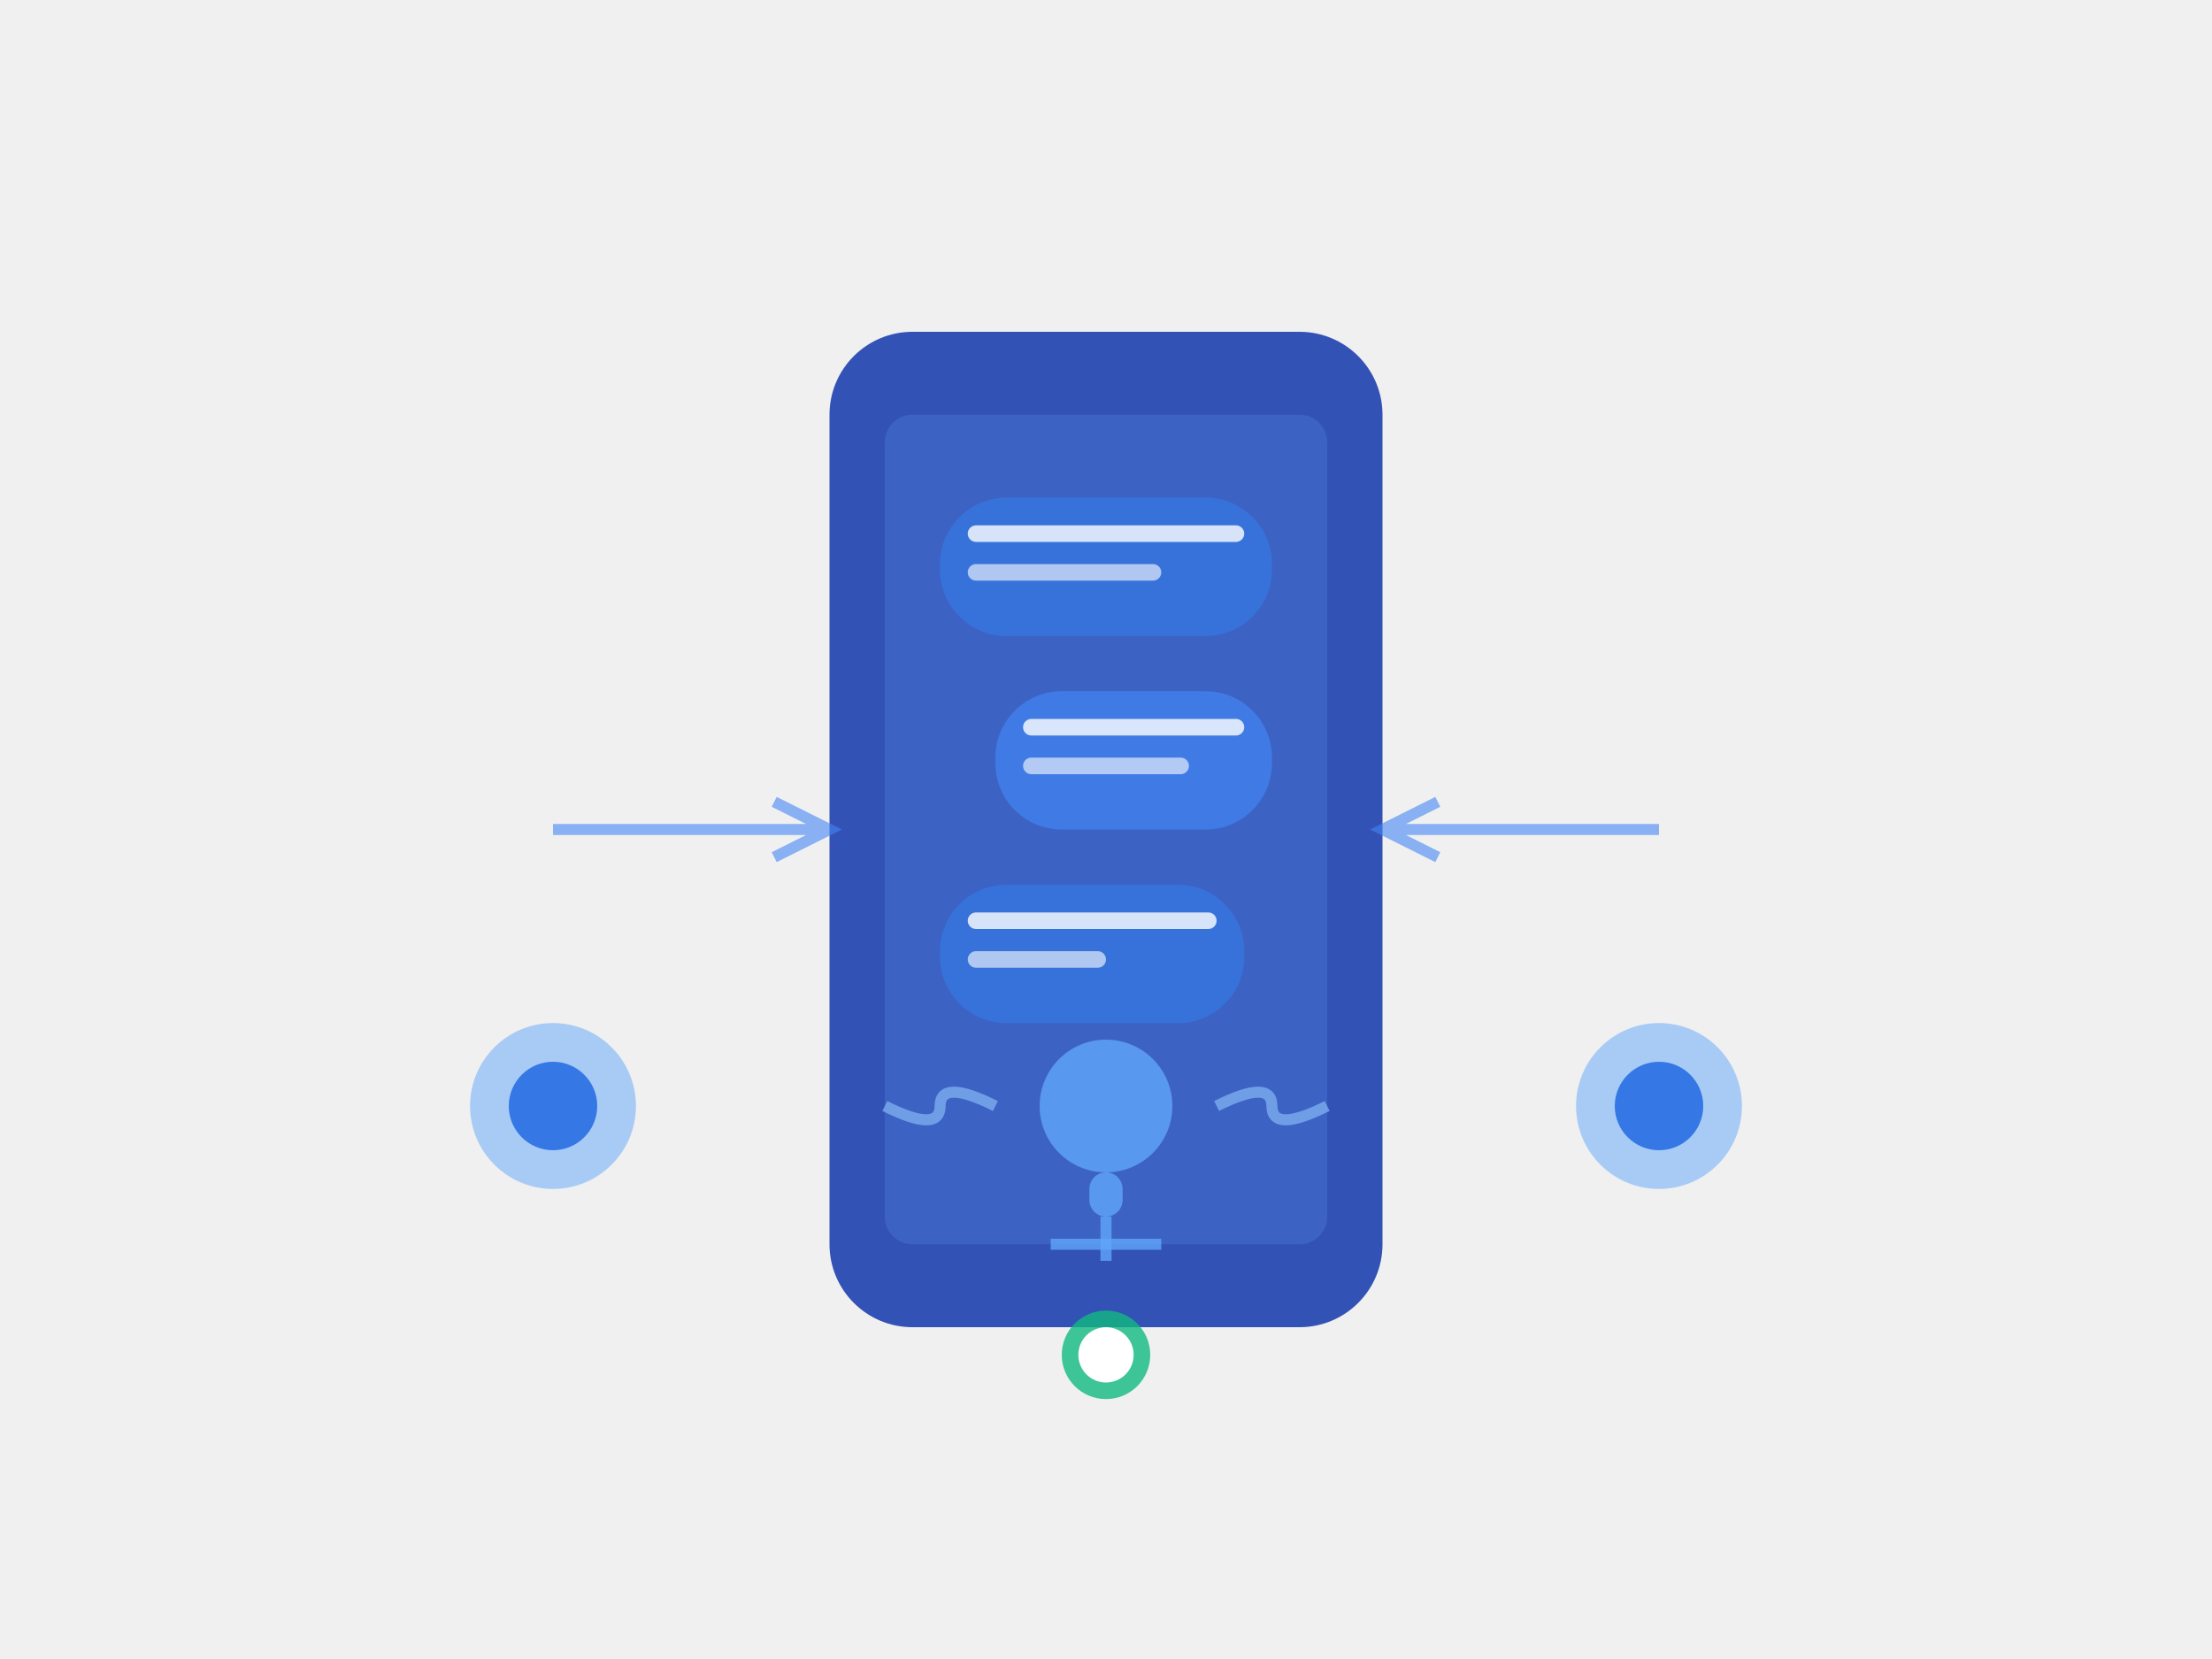
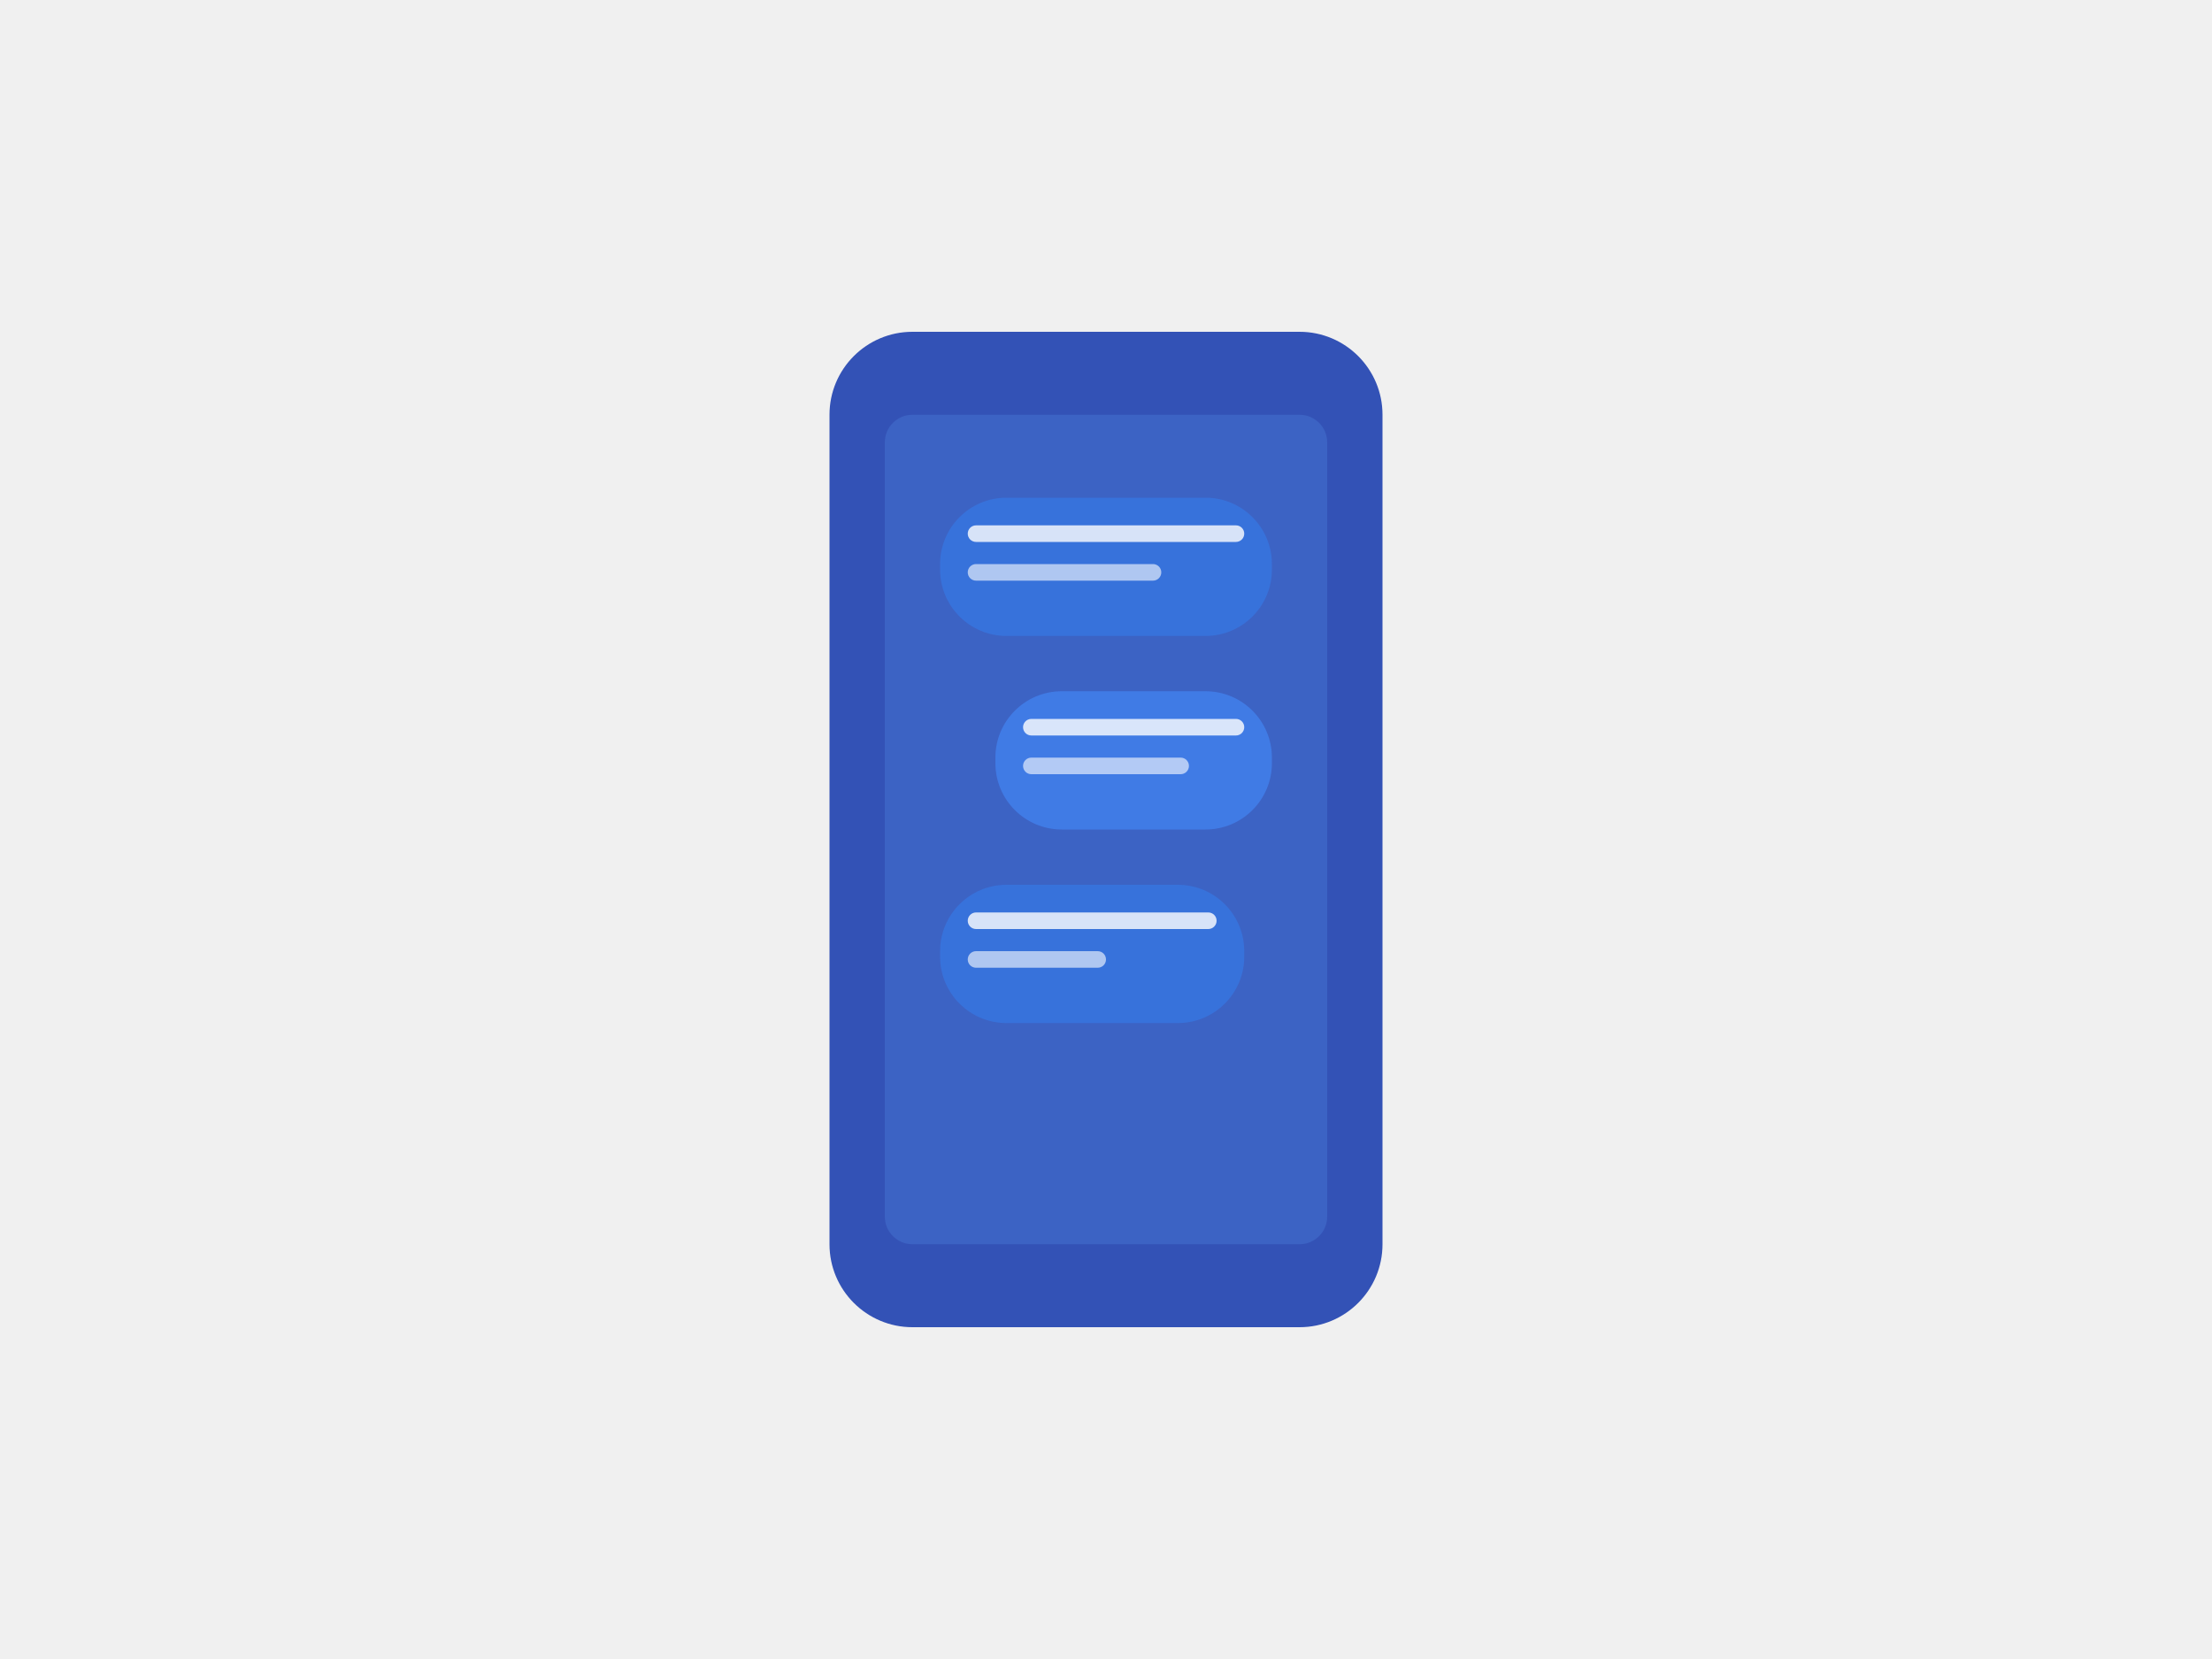
<svg xmlns="http://www.w3.org/2000/svg" width="400" height="300" viewBox="0 0 400 300">
  <rect x="150" y="60" width="100" height="180" rx="15" fill="#1e40af" opacity="0.9" />
  <rect x="160" y="75" width="80" height="150" rx="5" fill="#60a5fa" opacity="0.2" />
  <rect x="170" y="90" width="60" height="25" rx="12" fill="#3578e5" opacity="0.7" />
  <rect x="175" y="95" width="50" height="3" rx="1.5" fill="white" opacity="0.8" />
  <rect x="175" y="102" width="35" height="3" rx="1.5" fill="white" opacity="0.6" />
  <rect x="180" y="125" width="50" height="25" rx="12" fill="#4285f4" opacity="0.7" />
  <rect x="185" y="130" width="40" height="3" rx="1.5" fill="white" opacity="0.8" />
  <rect x="185" y="137" width="30" height="3" rx="1.5" fill="white" opacity="0.6" />
  <rect x="170" y="160" width="55" height="25" rx="12" fill="#3578e5" opacity="0.7" />
  <rect x="175" y="165" width="45" height="3" rx="1.5" fill="white" opacity="0.8" />
  <rect x="175" y="172" width="25" height="3" rx="1.5" fill="white" opacity="0.6" />
-   <circle cx="200" cy="200" r="12" fill="#60a5fa" opacity="0.8" />
-   <rect x="197" y="212" width="6" height="8" rx="3" fill="#60a5fa" opacity="0.8" />
-   <line x1="200" y1="220" x2="200" y2="228" stroke="#60a5fa" stroke-width="2" opacity="0.8" />
-   <line x1="190" y1="225" x2="210" y2="225" stroke="#60a5fa" stroke-width="2" opacity="0.8" />
-   <path d="M 220 200 Q 230 195 230 200 Q 230 205 240 200" stroke="#93c5fd" stroke-width="2" fill="none" opacity="0.6" />
-   <path d="M 180 200 Q 170 195 170 200 Q 170 205 160 200" stroke="#93c5fd" stroke-width="2" fill="none" opacity="0.6" />
-   <circle cx="200" cy="245" r="8" fill="#10b981" opacity="0.8" />
-   <circle cx="200" cy="245" r="5" fill="white" />
-   <path d="M 100 150 L 150 150 M 140 145 L 150 150 L 140 155" stroke="#4285f4" stroke-width="2" fill="none" opacity="0.6" />
-   <path d="M 250 150 L 300 150 M 260 145 L 250 150 L 260 155" stroke="#4285f4" stroke-width="2" fill="none" opacity="0.6" />
-   <circle cx="100" cy="200" r="15" fill="#60a5fa" opacity="0.5" />
-   <circle cx="100" cy="200" r="8" fill="#3578e5" />
-   <circle cx="300" cy="200" r="15" fill="#60a5fa" opacity="0.5" />
-   <circle cx="300" cy="200" r="8" fill="#3578e5" />
</svg>
